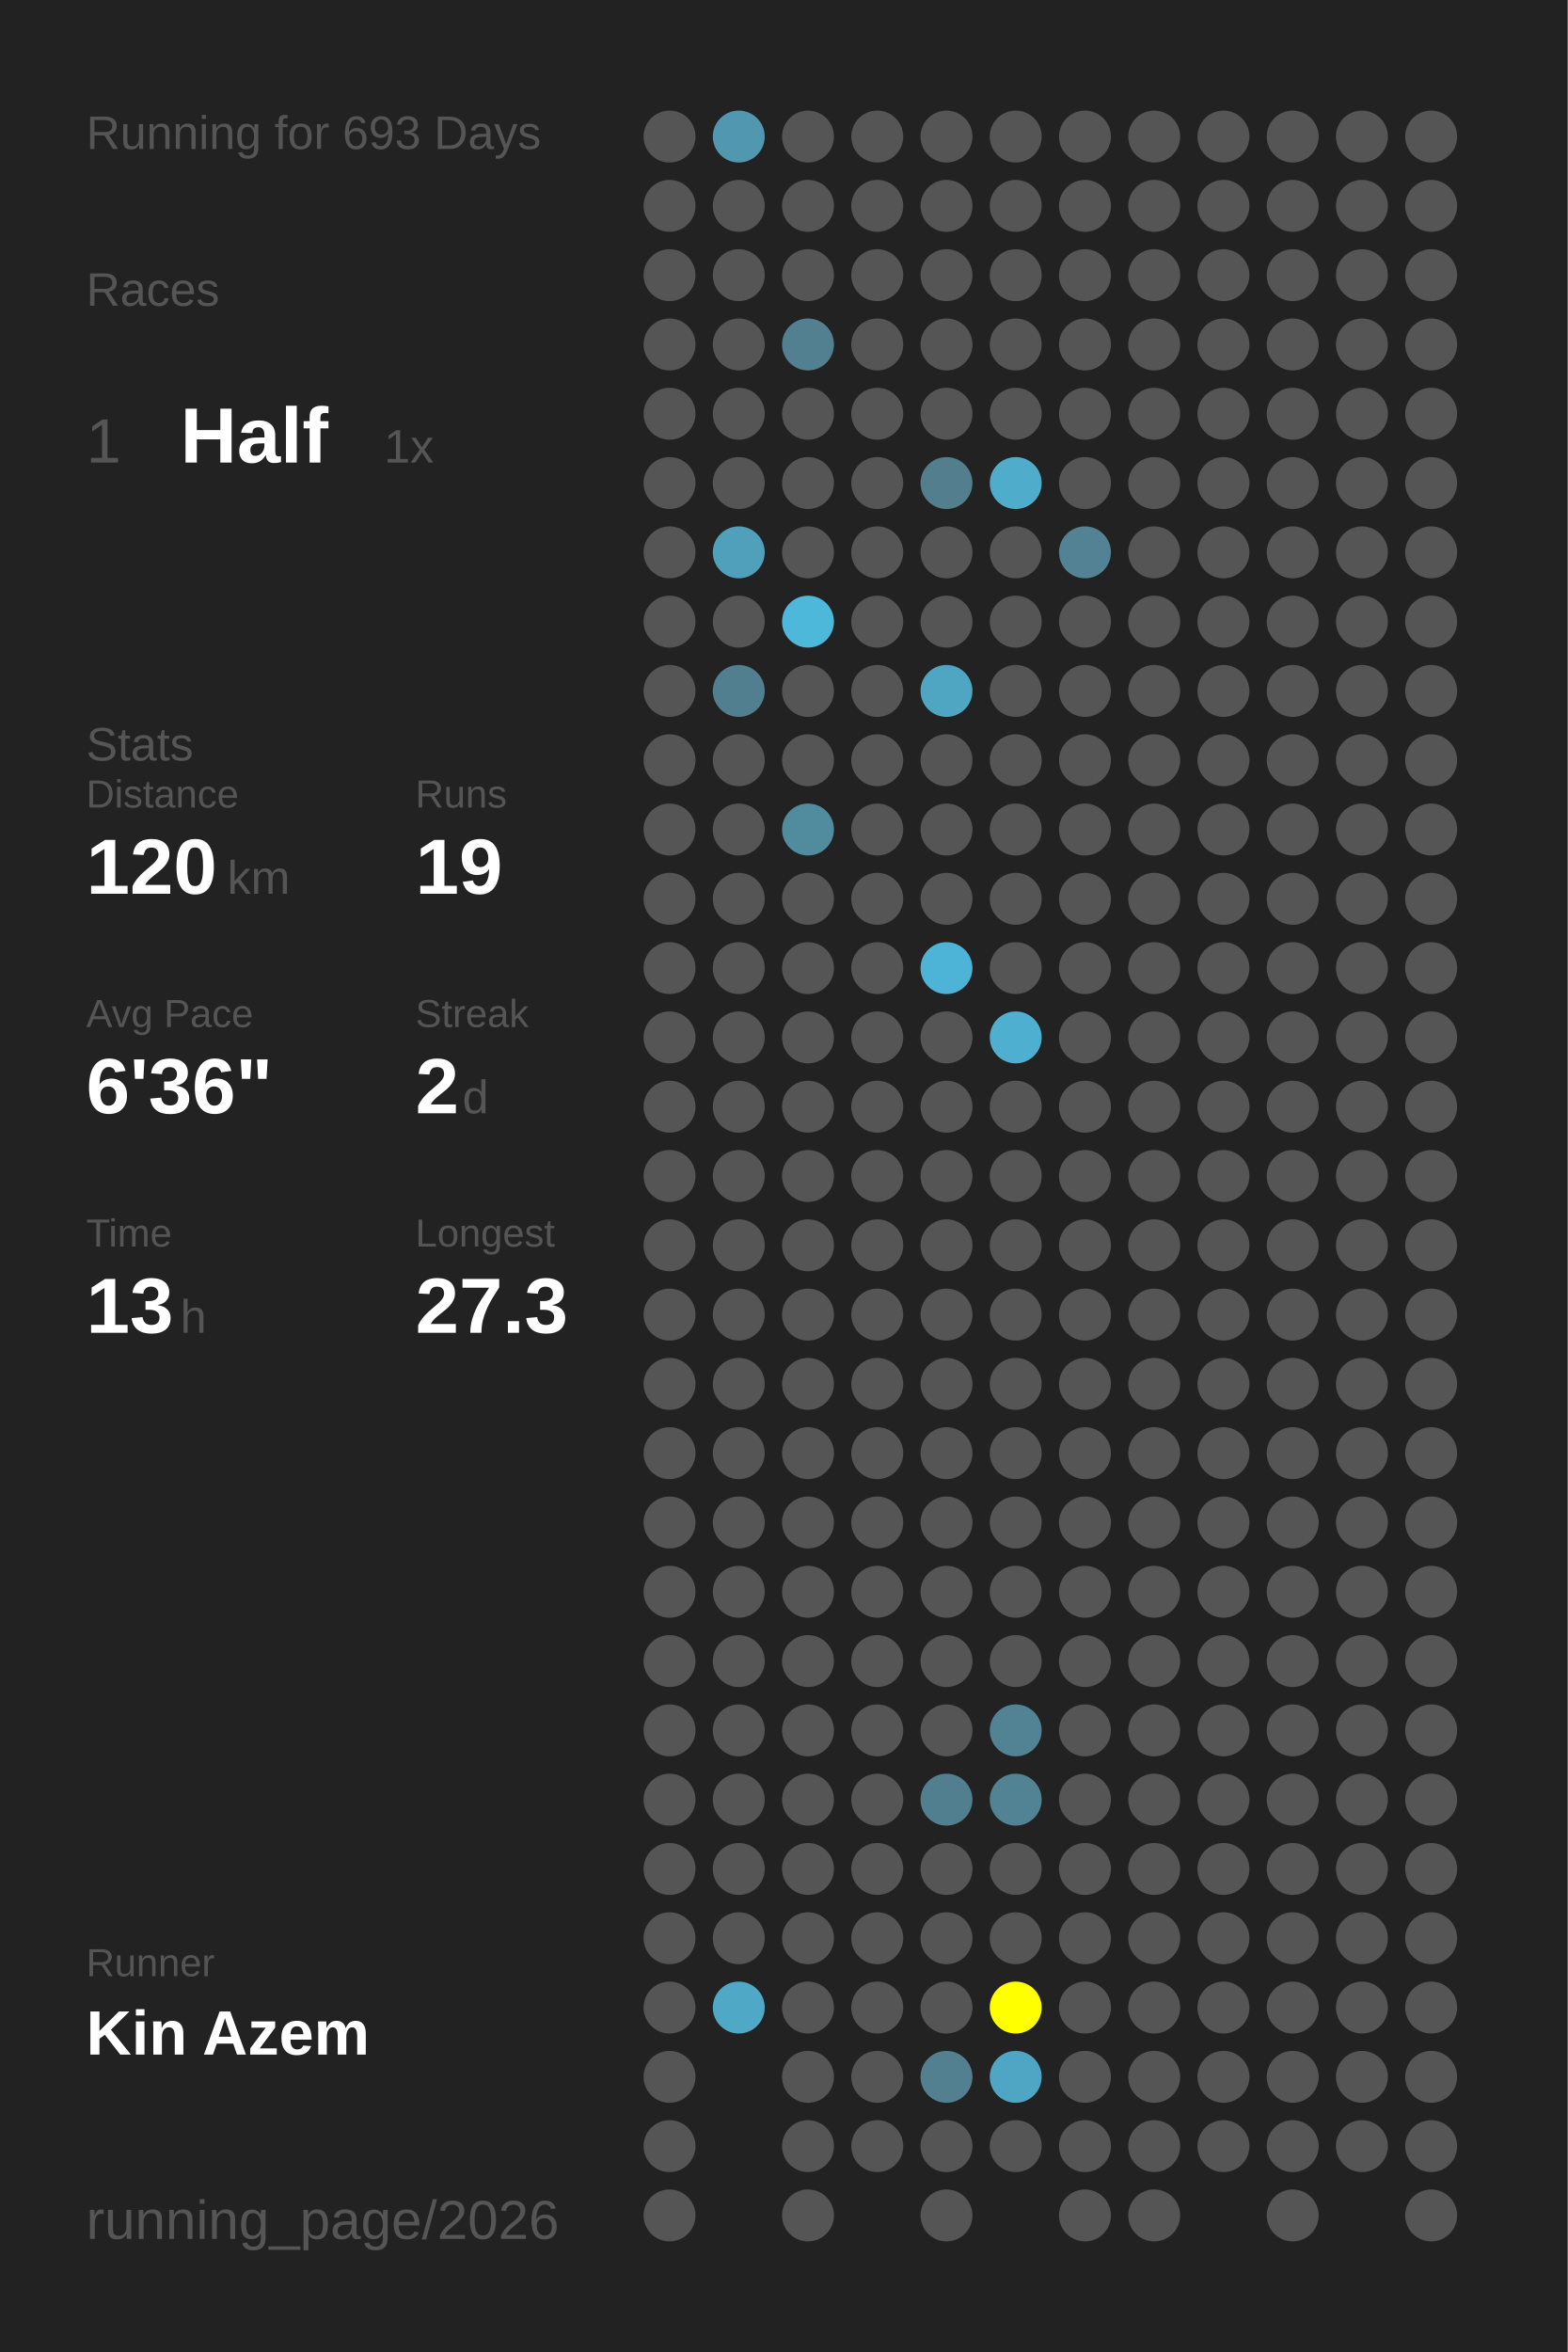
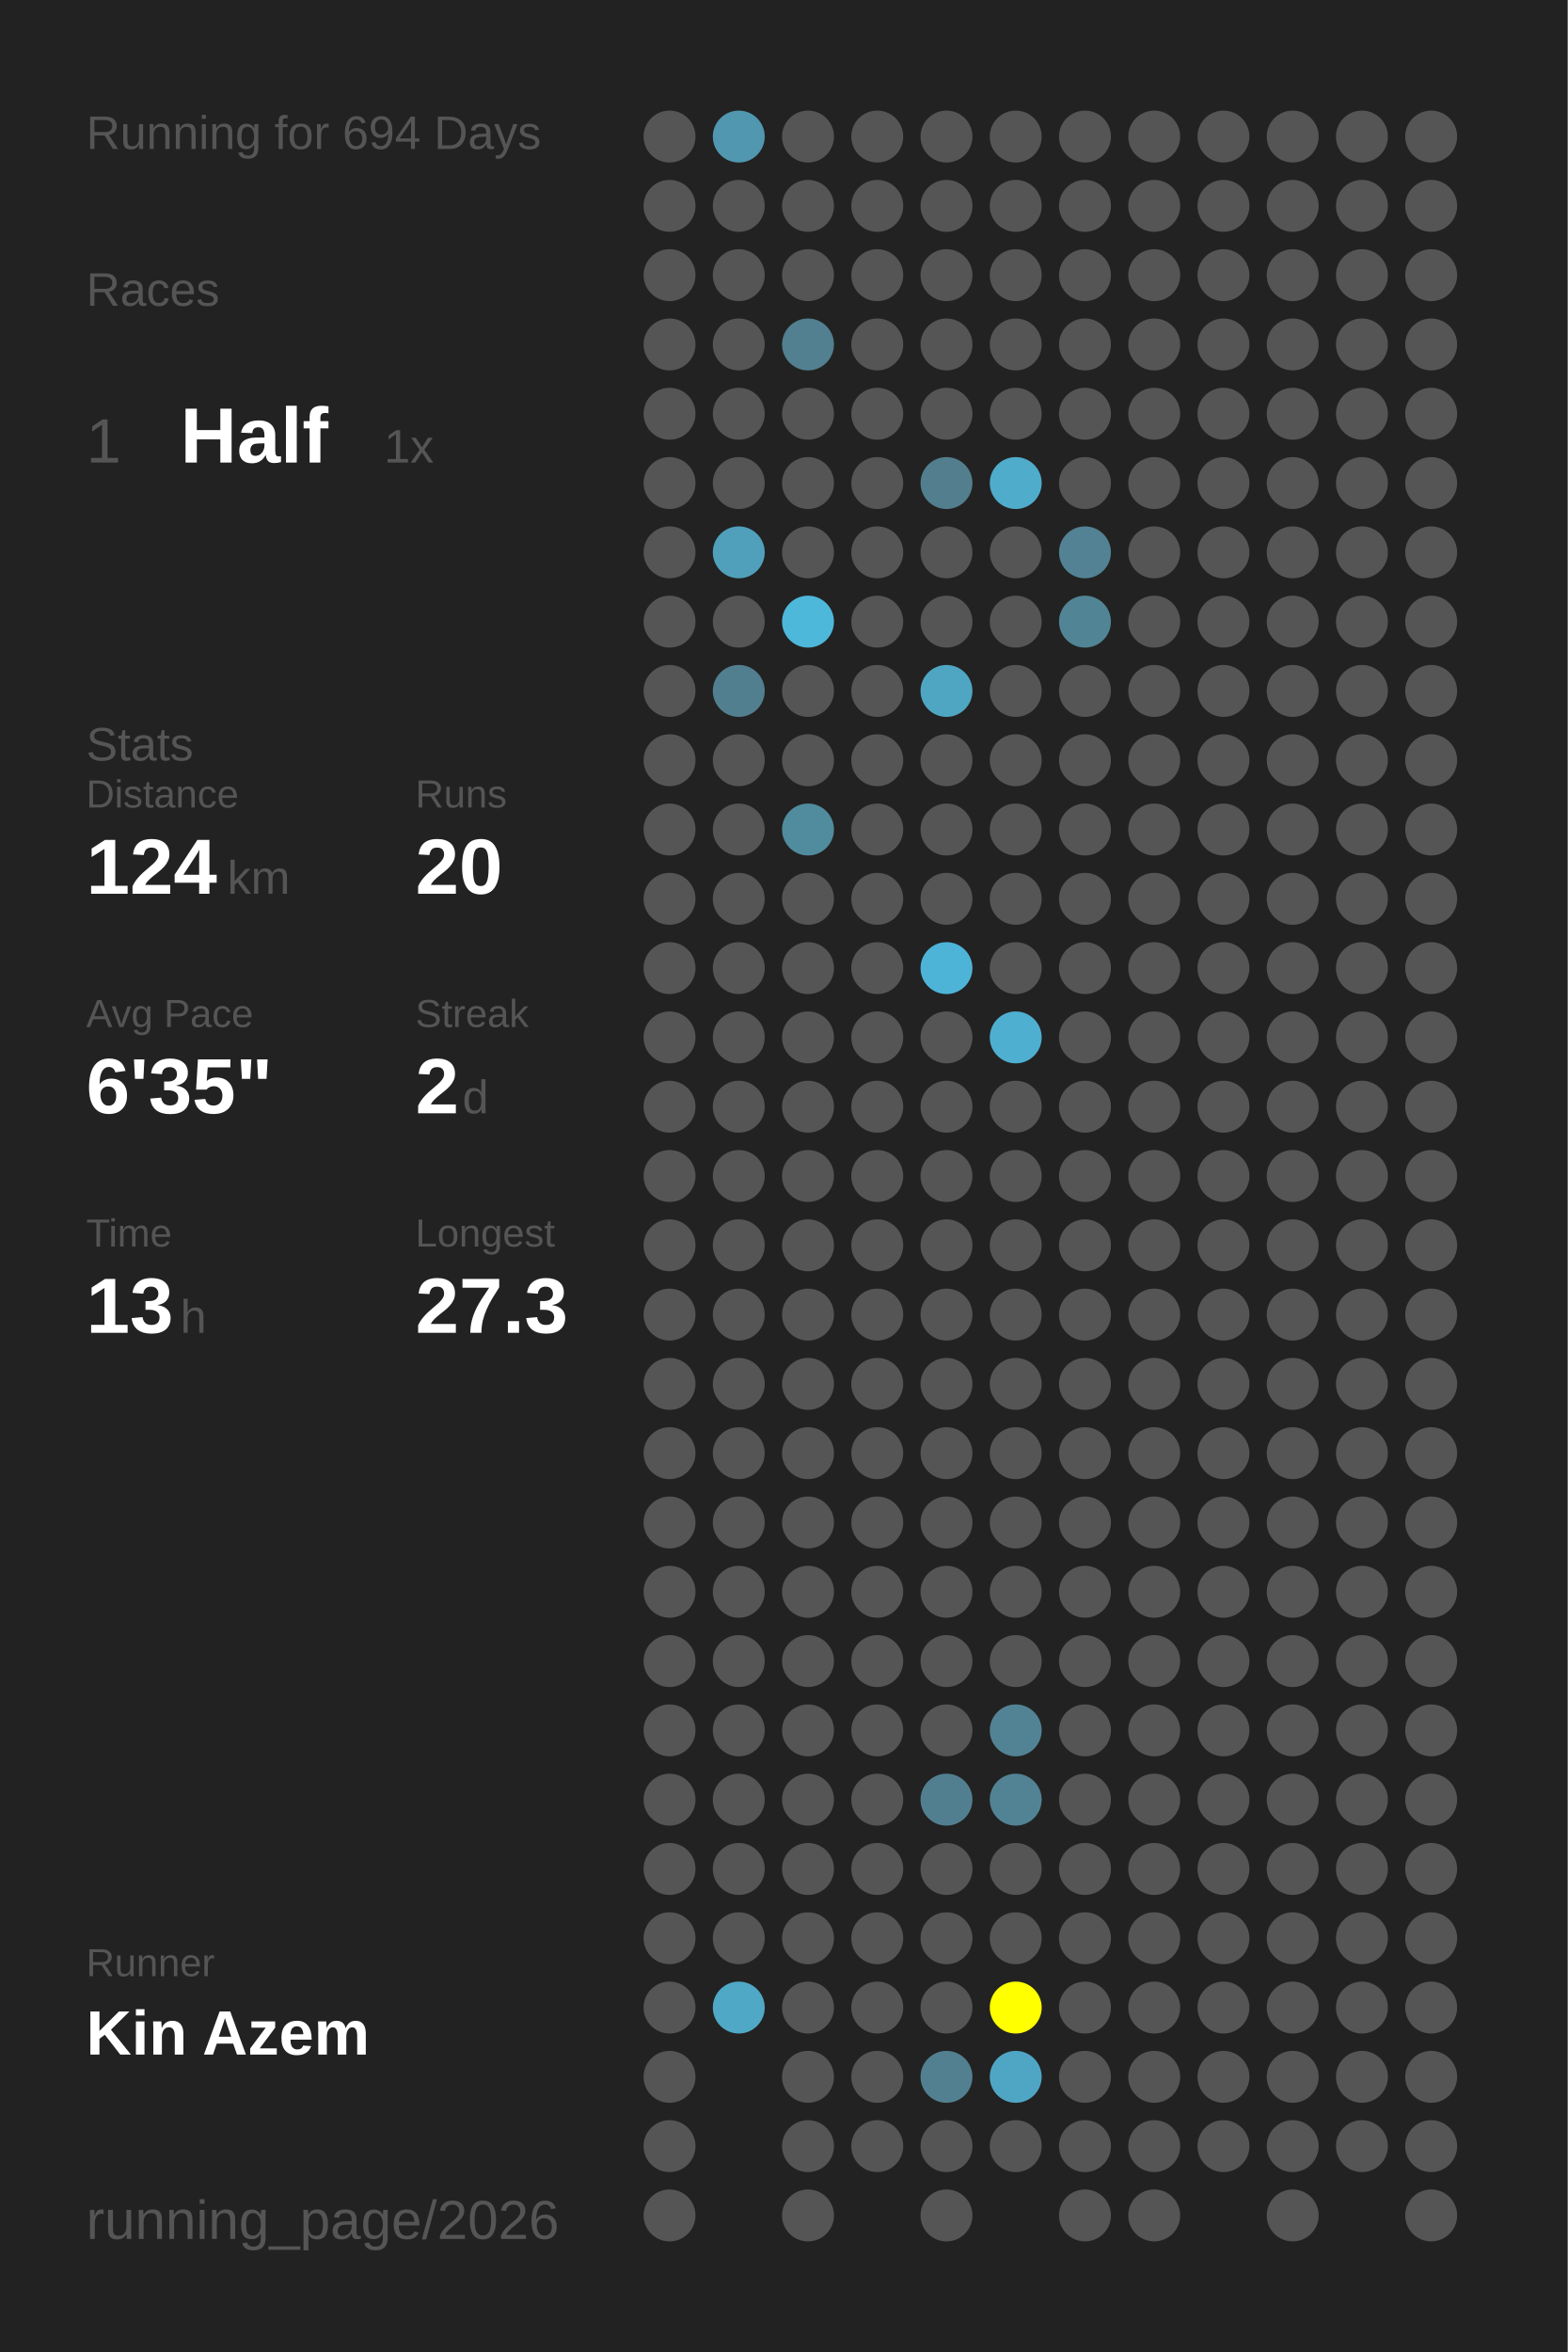
<svg xmlns="http://www.w3.org/2000/svg" baseProfile="full" height="300mm" version="1.1" viewBox="0,0,200,300" width="200mm">
  <defs />
  <rect fill="#222222" height="300" width="200" x="0" y="0" />
-   <text fill="#555555" style="font-size:6px; font-family:Arial;" x="11" y="19">Running for 693 Days</text>
+   <text fill="#555555" style="font-size:6px; font-family:Arial;" x="11" y="19">Running for 694 Days</text>
  <text fill="#555555" style="font-size:6px; font-family:Arial;" x="11" y="39">Races</text>
  <text fill="#555555" style="font-size:8px; font-family:Arial;" x="11" y="59">1</text>
  <text fill="#FFFFFF" style="font-size:10px; font-family:Arial; font-weight:bold;" x="23" y="59">Half</text>
  <text fill="#555555" style="font-size:6px; font-family:Arial;" x="49" y="59">1x</text>
  <text fill="#555555" style="font-size:6px; font-family:Arial;" x="11" y="97">Stats</text>
  <text fill="#555555" style="font-size:5px; font-family:Arial;" x="11" y="103">Distance</text>
-   <text fill="#FFFFFF" style="font-size:10px; font-family:Arial; font-weight:bold;" x="11" y="114">120</text>
+   <text fill="#FFFFFF" style="font-size:10px; font-family:Arial; font-weight:bold;" x="11" y="114">124</text>
  <text fill="#555555" style="font-size:6px; font-family:Arial;" x="29" y="114">km</text>
  <text fill="#555555" style="font-size:5px; font-family:Arial;" x="53" y="103">Runs</text>
-   <text fill="#FFFFFF" style="font-size:10px; font-family:Arial; font-weight:bold;" x="53" y="114">19</text>
+   <text fill="#FFFFFF" style="font-size:10px; font-family:Arial; font-weight:bold;" x="53" y="114">20</text>
  <text fill="#555555" style="font-size:5px; font-family:Arial;" x="11" y="131">Avg Pace</text>
-   <text fill="#FFFFFF" style="font-size:10px; font-family:Arial; font-weight:bold;" x="11" y="142">6'36"</text>
+   <text fill="#FFFFFF" style="font-size:10px; font-family:Arial; font-weight:bold;" x="11" y="142">6'35"</text>
  <text fill="#555555" style="font-size:5px; font-family:Arial;" x="53" y="131">Streak</text>
  <text fill="#FFFFFF" style="font-size:10px; font-family:Arial; font-weight:bold;" x="53" y="142">2</text>
  <text fill="#555555" style="font-size:6px; font-family:Arial;" x="59" y="142">d</text>
  <text fill="#555555" style="font-size:5px; font-family:Arial;" x="11" y="159">Time</text>
  <text fill="#FFFFFF" style="font-size:10px; font-family:Arial; font-weight:bold;" x="11" y="170">13</text>
  <text fill="#555555" style="font-size:6px; font-family:Arial;" x="23" y="170">h</text>
  <text fill="#555555" style="font-size:5px; font-family:Arial;" x="53" y="159">Longest</text>
  <text fill="#FFFFFF" style="font-size:10px; font-family:Arial; font-weight:bold;" x="53" y="170">27.3</text>
  <text fill="#555555" style="font-size:5px; font-family:Arial;" x="11" y="252.065">Runner</text>
  <text fill="#FFFFFF" style="font-size:8px; font-family:Arial; font-weight:bold;" x="11" y="262.065">Kin Azem</text>
  <text fill="#555555" style="font-size:7px; font-family:Arial;" x="11" y="285.581">running_page/2026</text>
  <circle cx="85.417" cy="17.419" fill="#555555" r="3.312" />
  <circle cx="85.417" cy="26.258" fill="#555555" r="3.312" />
  <circle cx="85.417" cy="35.097" fill="#555555" r="3.312" />
  <circle cx="85.417" cy="43.935" fill="#555555" r="3.312" />
  <circle cx="85.417" cy="52.774" fill="#555555" r="3.312" />
  <circle cx="85.417" cy="61.613" fill="#555555" r="3.312" />
  <circle cx="85.417" cy="70.452" fill="#555555" r="3.312" />
  <circle cx="85.417" cy="79.29" fill="#555555" r="3.312" />
  <circle cx="85.417" cy="88.129" fill="#555555" r="3.312" />
  <circle cx="85.417" cy="96.968" fill="#555555" r="3.312" />
  <circle cx="85.417" cy="105.806" fill="#555555" r="3.312" />
  <circle cx="85.417" cy="114.645" fill="#555555" r="3.312" />
  <circle cx="85.417" cy="123.484" fill="#555555" r="3.312" />
  <circle cx="85.417" cy="132.323" fill="#555555" r="3.312" />
  <circle cx="85.417" cy="141.161" fill="#555555" r="3.312" />
  <circle cx="85.417" cy="150" fill="#555555" r="3.312" />
  <circle cx="85.417" cy="158.839" fill="#555555" r="3.312" />
  <circle cx="85.417" cy="167.677" fill="#555555" r="3.312" />
  <circle cx="85.417" cy="176.516" fill="#555555" r="3.312" />
  <circle cx="85.417" cy="185.355" fill="#555555" r="3.312" />
  <circle cx="85.417" cy="194.194" fill="#555555" r="3.312" />
  <circle cx="85.417" cy="203.032" fill="#555555" r="3.312" />
  <circle cx="85.417" cy="211.871" fill="#555555" r="3.312" />
  <circle cx="85.417" cy="220.71" fill="#555555" r="3.312" />
  <circle cx="85.417" cy="229.548" fill="#555555" r="3.312" />
  <circle cx="85.417" cy="238.387" fill="#555555" r="3.312" />
  <circle cx="85.417" cy="247.226" fill="#555555" r="3.312" />
  <circle cx="85.417" cy="256.065" fill="#555555" r="3.312" />
  <circle cx="85.417" cy="264.903" fill="#555555" r="3.312" />
  <circle cx="85.417" cy="273.742" fill="#555555" r="3.312" />
  <circle cx="85.417" cy="282.581" fill="#555555" r="3.312" />
  <circle cx="94.25" cy="17.419" fill="#5097af" r="3.312" />
  <circle cx="94.25" cy="26.258" fill="#555555" r="3.312" />
  <circle cx="94.25" cy="35.097" fill="#555555" r="3.312" />
  <circle cx="94.25" cy="43.935" fill="#555555" r="3.312" />
  <circle cx="94.25" cy="52.774" fill="#555555" r="3.312" />
  <circle cx="94.25" cy="61.613" fill="#555555" r="3.312" />
  <circle cx="94.25" cy="70.452" fill="#50a0bb" r="3.312" />
  <circle cx="94.25" cy="79.29" fill="#555555" r="3.312" />
  <circle cx="94.25" cy="88.129" fill="#527f8f" r="3.312" />
  <circle cx="94.25" cy="96.968" fill="#555555" r="3.312" />
  <circle cx="94.25" cy="105.806" fill="#555555" r="3.312" />
  <circle cx="94.25" cy="114.645" fill="#555555" r="3.312" />
  <circle cx="94.25" cy="123.484" fill="#555555" r="3.312" />
  <circle cx="94.25" cy="132.323" fill="#555555" r="3.312" />
  <circle cx="94.25" cy="141.161" fill="#555555" r="3.312" />
  <circle cx="94.25" cy="150" fill="#555555" r="3.312" />
  <circle cx="94.25" cy="158.839" fill="#555555" r="3.312" />
  <circle cx="94.25" cy="167.677" fill="#555555" r="3.312" />
  <circle cx="94.25" cy="176.516" fill="#555555" r="3.312" />
  <circle cx="94.25" cy="185.355" fill="#555555" r="3.312" />
  <circle cx="94.25" cy="194.194" fill="#555555" r="3.312" />
  <circle cx="94.25" cy="203.032" fill="#555555" r="3.312" />
  <circle cx="94.25" cy="211.871" fill="#555555" r="3.312" />
  <circle cx="94.25" cy="220.71" fill="#555555" r="3.312" />
  <circle cx="94.25" cy="229.548" fill="#555555" r="3.312" />
  <circle cx="94.25" cy="238.387" fill="#555555" r="3.312" />
  <circle cx="94.25" cy="247.226" fill="#555555" r="3.312" />
  <circle cx="94.25" cy="256.065" fill="#4fa8c6" r="3.312" />
  <circle cx="103.083" cy="17.419" fill="#555555" r="3.312" />
  <circle cx="103.083" cy="26.258" fill="#555555" r="3.312" />
  <circle cx="103.083" cy="35.097" fill="#555555" r="3.312" />
  <circle cx="103.083" cy="43.935" fill="#528090" r="3.312" />
  <circle cx="103.083" cy="52.774" fill="#555555" r="3.312" />
  <circle cx="103.083" cy="61.613" fill="#555555" r="3.312" />
  <circle cx="103.083" cy="70.452" fill="#555555" r="3.312" />
  <circle cx="103.083" cy="79.29" fill="#4eb8db" r="3.312" />
  <circle cx="103.083" cy="88.129" fill="#555555" r="3.312" />
  <circle cx="103.083" cy="96.968" fill="#555555" r="3.312" />
  <circle cx="103.083" cy="105.806" fill="#518b9e" r="3.312" />
  <circle cx="103.083" cy="114.645" fill="#555555" r="3.312" />
  <circle cx="103.083" cy="123.484" fill="#555555" r="3.312" />
  <circle cx="103.083" cy="132.323" fill="#555555" r="3.312" />
  <circle cx="103.083" cy="141.161" fill="#555555" r="3.312" />
  <circle cx="103.083" cy="150" fill="#555555" r="3.312" />
  <circle cx="103.083" cy="158.839" fill="#555555" r="3.312" />
  <circle cx="103.083" cy="167.677" fill="#555555" r="3.312" />
  <circle cx="103.083" cy="176.516" fill="#555555" r="3.312" />
  <circle cx="103.083" cy="185.355" fill="#555555" r="3.312" />
  <circle cx="103.083" cy="194.194" fill="#555555" r="3.312" />
  <circle cx="103.083" cy="203.032" fill="#555555" r="3.312" />
  <circle cx="103.083" cy="211.871" fill="#555555" r="3.312" />
  <circle cx="103.083" cy="220.71" fill="#555555" r="3.312" />
  <circle cx="103.083" cy="229.548" fill="#555555" r="3.312" />
  <circle cx="103.083" cy="238.387" fill="#555555" r="3.312" />
  <circle cx="103.083" cy="247.226" fill="#555555" r="3.312" />
  <circle cx="103.083" cy="256.065" fill="#555555" r="3.312" />
  <circle cx="103.083" cy="264.903" fill="#555555" r="3.312" />
  <circle cx="103.083" cy="273.742" fill="#555555" r="3.312" />
  <circle cx="103.083" cy="282.581" fill="#555555" r="3.312" />
  <circle cx="111.917" cy="17.419" fill="#555555" r="3.312" />
  <circle cx="111.917" cy="26.258" fill="#555555" r="3.312" />
  <circle cx="111.917" cy="35.097" fill="#555555" r="3.312" />
  <circle cx="111.917" cy="43.935" fill="#555555" r="3.312" />
  <circle cx="111.917" cy="52.774" fill="#555555" r="3.312" />
  <circle cx="111.917" cy="61.613" fill="#555555" r="3.312" />
  <circle cx="111.917" cy="70.452" fill="#555555" r="3.312" />
  <circle cx="111.917" cy="79.29" fill="#555555" r="3.312" />
  <circle cx="111.917" cy="88.129" fill="#555555" r="3.312" />
  <circle cx="111.917" cy="96.968" fill="#555555" r="3.312" />
  <circle cx="111.917" cy="105.806" fill="#555555" r="3.312" />
  <circle cx="111.917" cy="114.645" fill="#555555" r="3.312" />
  <circle cx="111.917" cy="123.484" fill="#555555" r="3.312" />
  <circle cx="111.917" cy="132.323" fill="#555555" r="3.312" />
  <circle cx="111.917" cy="141.161" fill="#555555" r="3.312" />
  <circle cx="111.917" cy="150" fill="#555555" r="3.312" />
  <circle cx="111.917" cy="158.839" fill="#555555" r="3.312" />
  <circle cx="111.917" cy="167.677" fill="#555555" r="3.312" />
  <circle cx="111.917" cy="176.516" fill="#555555" r="3.312" />
  <circle cx="111.917" cy="185.355" fill="#555555" r="3.312" />
  <circle cx="111.917" cy="194.194" fill="#555555" r="3.312" />
  <circle cx="111.917" cy="203.032" fill="#555555" r="3.312" />
  <circle cx="111.917" cy="211.871" fill="#555555" r="3.312" />
  <circle cx="111.917" cy="220.71" fill="#555555" r="3.312" />
  <circle cx="111.917" cy="229.548" fill="#555555" r="3.312" />
  <circle cx="111.917" cy="238.387" fill="#555555" r="3.312" />
  <circle cx="111.917" cy="247.226" fill="#555555" r="3.312" />
  <circle cx="111.917" cy="256.065" fill="#555555" r="3.312" />
  <circle cx="111.917" cy="264.903" fill="#555555" r="3.312" />
  <circle cx="111.917" cy="273.742" fill="#555555" r="3.312" />
  <circle cx="120.75" cy="17.419" fill="#555555" r="3.312" />
  <circle cx="120.75" cy="26.258" fill="#555555" r="3.312" />
  <circle cx="120.75" cy="35.097" fill="#555555" r="3.312" />
  <circle cx="120.75" cy="43.935" fill="#555555" r="3.312" />
  <circle cx="120.75" cy="52.774" fill="#555555" r="3.312" />
  <circle cx="120.75" cy="61.613" fill="#527e8d" r="3.312" />
  <circle cx="120.75" cy="70.452" fill="#555555" r="3.312" />
  <circle cx="120.75" cy="79.29" fill="#555555" r="3.312" />
  <circle cx="120.75" cy="88.129" fill="#4fa6c3" r="3.312" />
  <circle cx="120.75" cy="96.968" fill="#555555" r="3.312" />
  <circle cx="120.75" cy="105.806" fill="#555555" r="3.312" />
  <circle cx="120.75" cy="114.645" fill="#555555" r="3.312" />
  <circle cx="120.75" cy="123.484" fill="#4eb4d7" r="3.312" />
  <circle cx="120.75" cy="132.323" fill="#555555" r="3.312" />
  <circle cx="120.75" cy="141.161" fill="#555555" r="3.312" />
  <circle cx="120.75" cy="150" fill="#555555" r="3.312" />
  <circle cx="120.75" cy="158.839" fill="#555555" r="3.312" />
  <circle cx="120.75" cy="167.677" fill="#555555" r="3.312" />
  <circle cx="120.75" cy="176.516" fill="#555555" r="3.312" />
  <circle cx="120.75" cy="185.355" fill="#555555" r="3.312" />
  <circle cx="120.75" cy="194.194" fill="#555555" r="3.312" />
  <circle cx="120.75" cy="203.032" fill="#555555" r="3.312" />
  <circle cx="120.75" cy="211.871" fill="#555555" r="3.312" />
  <circle cx="120.75" cy="220.71" fill="#555555" r="3.312" />
  <circle cx="120.75" cy="229.548" fill="#527f8f" r="3.312" />
  <circle cx="120.75" cy="238.387" fill="#555555" r="3.312" />
  <circle cx="120.75" cy="247.226" fill="#555555" r="3.312" />
  <circle cx="120.75" cy="256.065" fill="#555555" r="3.312" />
  <circle cx="120.75" cy="264.903" fill="#528090" r="3.312" />
  <circle cx="120.75" cy="273.742" fill="#555555" r="3.312" />
  <circle cx="120.75" cy="282.581" fill="#555555" r="3.312" />
  <circle cx="129.583" cy="17.419" fill="#555555" r="3.312" />
  <circle cx="129.583" cy="26.258" fill="#555555" r="3.312" />
  <circle cx="129.583" cy="35.097" fill="#555555" r="3.312" />
  <circle cx="129.583" cy="43.935" fill="#555555" r="3.312" />
  <circle cx="129.583" cy="52.774" fill="#555555" r="3.312" />
  <circle cx="129.583" cy="61.613" fill="#4faccb" r="3.312" />
  <circle cx="129.583" cy="70.452" fill="#555555" r="3.312" />
  <circle cx="129.583" cy="79.29" fill="#555555" r="3.312" />
  <circle cx="129.583" cy="88.129" fill="#555555" r="3.312" />
  <circle cx="129.583" cy="96.968" fill="#555555" r="3.312" />
  <circle cx="129.583" cy="105.806" fill="#555555" r="3.312" />
  <circle cx="129.583" cy="114.645" fill="#555555" r="3.312" />
  <circle cx="129.583" cy="123.484" fill="#555555" r="3.312" />
  <circle cx="129.583" cy="132.323" fill="#4fafd0" r="3.312" />
  <circle cx="129.583" cy="141.161" fill="#555555" r="3.312" />
  <circle cx="129.583" cy="150" fill="#555555" r="3.312" />
  <circle cx="129.583" cy="158.839" fill="#555555" r="3.312" />
  <circle cx="129.583" cy="167.677" fill="#555555" r="3.312" />
  <circle cx="129.583" cy="176.516" fill="#555555" r="3.312" />
  <circle cx="129.583" cy="185.355" fill="#555555" r="3.312" />
  <circle cx="129.583" cy="194.194" fill="#555555" r="3.312" />
  <circle cx="129.583" cy="203.032" fill="#555555" r="3.312" />
  <circle cx="129.583" cy="211.871" fill="#555555" r="3.312" />
  <circle cx="129.583" cy="220.71" fill="#528394" r="3.312" />
  <circle cx="129.583" cy="229.548" fill="#528394" r="3.312" />
  <circle cx="129.583" cy="238.387" fill="#555555" r="3.312" />
  <circle cx="129.583" cy="247.226" fill="#555555" r="3.312" />
  <circle cx="129.583" cy="256.065" fill="#FFFF00" r="3.312" />
  <circle cx="129.583" cy="264.903" fill="#4fa6c4" r="3.312" />
  <circle cx="129.583" cy="273.742" fill="#555555" r="3.312" />
  <circle cx="138.417" cy="17.419" fill="#555555" r="3.312" />
  <circle cx="138.417" cy="26.258" fill="#555555" r="3.312" />
  <circle cx="138.417" cy="35.097" fill="#555555" r="3.312" />
  <circle cx="138.417" cy="43.935" fill="#555555" r="3.312" />
  <circle cx="138.417" cy="52.774" fill="#555555" r="3.312" />
  <circle cx="138.417" cy="61.613" fill="#555555" r="3.312" />
  <circle cx="138.417" cy="70.452" fill="#528293" r="3.312" />
-   <circle cx="138.417" cy="79.29" fill="#555555" r="3.312" />
+   <circle cx="138.417" cy="79.29" fill="#518495" r="3.312" />
  <circle cx="138.417" cy="88.129" fill="#555555" r="3.312" />
  <circle cx="138.417" cy="96.968" fill="#555555" r="3.312" />
  <circle cx="138.417" cy="105.806" fill="#555555" r="3.312" />
  <circle cx="138.417" cy="114.645" fill="#555555" r="3.312" />
  <circle cx="138.417" cy="123.484" fill="#555555" r="3.312" />
  <circle cx="138.417" cy="132.323" fill="#555555" r="3.312" />
  <circle cx="138.417" cy="141.161" fill="#555555" r="3.312" />
  <circle cx="138.417" cy="150" fill="#555555" r="3.312" />
  <circle cx="138.417" cy="158.839" fill="#555555" r="3.312" />
  <circle cx="138.417" cy="167.677" fill="#555555" r="3.312" />
  <circle cx="138.417" cy="176.516" fill="#555555" r="3.312" />
  <circle cx="138.417" cy="185.355" fill="#555555" r="3.312" />
  <circle cx="138.417" cy="194.194" fill="#555555" r="3.312" />
  <circle cx="138.417" cy="203.032" fill="#555555" r="3.312" />
  <circle cx="138.417" cy="211.871" fill="#555555" r="3.312" />
  <circle cx="138.417" cy="220.71" fill="#555555" r="3.312" />
  <circle cx="138.417" cy="229.548" fill="#555555" r="3.312" />
  <circle cx="138.417" cy="238.387" fill="#555555" r="3.312" />
  <circle cx="138.417" cy="247.226" fill="#555555" r="3.312" />
  <circle cx="138.417" cy="256.065" fill="#555555" r="3.312" />
  <circle cx="138.417" cy="264.903" fill="#555555" r="3.312" />
  <circle cx="138.417" cy="273.742" fill="#555555" r="3.312" />
  <circle cx="138.417" cy="282.581" fill="#555555" r="3.312" />
  <circle cx="147.25" cy="17.419" fill="#555555" r="3.312" />
  <circle cx="147.25" cy="26.258" fill="#555555" r="3.312" />
  <circle cx="147.25" cy="35.097" fill="#555555" r="3.312" />
  <circle cx="147.25" cy="43.935" fill="#555555" r="3.312" />
  <circle cx="147.25" cy="52.774" fill="#555555" r="3.312" />
  <circle cx="147.25" cy="61.613" fill="#555555" r="3.312" />
  <circle cx="147.25" cy="70.452" fill="#555555" r="3.312" />
  <circle cx="147.25" cy="79.29" fill="#555555" r="3.312" />
  <circle cx="147.25" cy="88.129" fill="#555555" r="3.312" />
  <circle cx="147.25" cy="96.968" fill="#555555" r="3.312" />
  <circle cx="147.25" cy="105.806" fill="#555555" r="3.312" />
  <circle cx="147.25" cy="114.645" fill="#555555" r="3.312" />
  <circle cx="147.25" cy="123.484" fill="#555555" r="3.312" />
  <circle cx="147.25" cy="132.323" fill="#555555" r="3.312" />
  <circle cx="147.25" cy="141.161" fill="#555555" r="3.312" />
  <circle cx="147.25" cy="150" fill="#555555" r="3.312" />
  <circle cx="147.25" cy="158.839" fill="#555555" r="3.312" />
  <circle cx="147.25" cy="167.677" fill="#555555" r="3.312" />
  <circle cx="147.25" cy="176.516" fill="#555555" r="3.312" />
  <circle cx="147.25" cy="185.355" fill="#555555" r="3.312" />
  <circle cx="147.25" cy="194.194" fill="#555555" r="3.312" />
  <circle cx="147.25" cy="203.032" fill="#555555" r="3.312" />
  <circle cx="147.25" cy="211.871" fill="#555555" r="3.312" />
  <circle cx="147.25" cy="220.71" fill="#555555" r="3.312" />
  <circle cx="147.25" cy="229.548" fill="#555555" r="3.312" />
  <circle cx="147.25" cy="238.387" fill="#555555" r="3.312" />
  <circle cx="147.25" cy="247.226" fill="#555555" r="3.312" />
  <circle cx="147.25" cy="256.065" fill="#555555" r="3.312" />
  <circle cx="147.25" cy="264.903" fill="#555555" r="3.312" />
  <circle cx="147.25" cy="273.742" fill="#555555" r="3.312" />
  <circle cx="147.25" cy="282.581" fill="#555555" r="3.312" />
  <circle cx="156.083" cy="17.419" fill="#555555" r="3.312" />
  <circle cx="156.083" cy="26.258" fill="#555555" r="3.312" />
  <circle cx="156.083" cy="35.097" fill="#555555" r="3.312" />
  <circle cx="156.083" cy="43.935" fill="#555555" r="3.312" />
  <circle cx="156.083" cy="52.774" fill="#555555" r="3.312" />
  <circle cx="156.083" cy="61.613" fill="#555555" r="3.312" />
  <circle cx="156.083" cy="70.452" fill="#555555" r="3.312" />
  <circle cx="156.083" cy="79.29" fill="#555555" r="3.312" />
  <circle cx="156.083" cy="88.129" fill="#555555" r="3.312" />
  <circle cx="156.083" cy="96.968" fill="#555555" r="3.312" />
  <circle cx="156.083" cy="105.806" fill="#555555" r="3.312" />
  <circle cx="156.083" cy="114.645" fill="#555555" r="3.312" />
  <circle cx="156.083" cy="123.484" fill="#555555" r="3.312" />
  <circle cx="156.083" cy="132.323" fill="#555555" r="3.312" />
  <circle cx="156.083" cy="141.161" fill="#555555" r="3.312" />
  <circle cx="156.083" cy="150" fill="#555555" r="3.312" />
  <circle cx="156.083" cy="158.839" fill="#555555" r="3.312" />
  <circle cx="156.083" cy="167.677" fill="#555555" r="3.312" />
  <circle cx="156.083" cy="176.516" fill="#555555" r="3.312" />
  <circle cx="156.083" cy="185.355" fill="#555555" r="3.312" />
  <circle cx="156.083" cy="194.194" fill="#555555" r="3.312" />
  <circle cx="156.083" cy="203.032" fill="#555555" r="3.312" />
  <circle cx="156.083" cy="211.871" fill="#555555" r="3.312" />
  <circle cx="156.083" cy="220.71" fill="#555555" r="3.312" />
  <circle cx="156.083" cy="229.548" fill="#555555" r="3.312" />
  <circle cx="156.083" cy="238.387" fill="#555555" r="3.312" />
  <circle cx="156.083" cy="247.226" fill="#555555" r="3.312" />
  <circle cx="156.083" cy="256.065" fill="#555555" r="3.312" />
  <circle cx="156.083" cy="264.903" fill="#555555" r="3.312" />
  <circle cx="156.083" cy="273.742" fill="#555555" r="3.312" />
  <circle cx="164.917" cy="17.419" fill="#555555" r="3.312" />
  <circle cx="164.917" cy="26.258" fill="#555555" r="3.312" />
  <circle cx="164.917" cy="35.097" fill="#555555" r="3.312" />
  <circle cx="164.917" cy="43.935" fill="#555555" r="3.312" />
  <circle cx="164.917" cy="52.774" fill="#555555" r="3.312" />
  <circle cx="164.917" cy="61.613" fill="#555555" r="3.312" />
  <circle cx="164.917" cy="70.452" fill="#555555" r="3.312" />
  <circle cx="164.917" cy="79.29" fill="#555555" r="3.312" />
  <circle cx="164.917" cy="88.129" fill="#555555" r="3.312" />
  <circle cx="164.917" cy="96.968" fill="#555555" r="3.312" />
  <circle cx="164.917" cy="105.806" fill="#555555" r="3.312" />
  <circle cx="164.917" cy="114.645" fill="#555555" r="3.312" />
  <circle cx="164.917" cy="123.484" fill="#555555" r="3.312" />
  <circle cx="164.917" cy="132.323" fill="#555555" r="3.312" />
  <circle cx="164.917" cy="141.161" fill="#555555" r="3.312" />
  <circle cx="164.917" cy="150" fill="#555555" r="3.312" />
  <circle cx="164.917" cy="158.839" fill="#555555" r="3.312" />
  <circle cx="164.917" cy="167.677" fill="#555555" r="3.312" />
  <circle cx="164.917" cy="176.516" fill="#555555" r="3.312" />
  <circle cx="164.917" cy="185.355" fill="#555555" r="3.312" />
  <circle cx="164.917" cy="194.194" fill="#555555" r="3.312" />
  <circle cx="164.917" cy="203.032" fill="#555555" r="3.312" />
  <circle cx="164.917" cy="211.871" fill="#555555" r="3.312" />
  <circle cx="164.917" cy="220.71" fill="#555555" r="3.312" />
  <circle cx="164.917" cy="229.548" fill="#555555" r="3.312" />
  <circle cx="164.917" cy="238.387" fill="#555555" r="3.312" />
  <circle cx="164.917" cy="247.226" fill="#555555" r="3.312" />
  <circle cx="164.917" cy="256.065" fill="#555555" r="3.312" />
  <circle cx="164.917" cy="264.903" fill="#555555" r="3.312" />
  <circle cx="164.917" cy="273.742" fill="#555555" r="3.312" />
  <circle cx="164.917" cy="282.581" fill="#555555" r="3.312" />
  <circle cx="173.75" cy="17.419" fill="#555555" r="3.312" />
  <circle cx="173.75" cy="26.258" fill="#555555" r="3.312" />
  <circle cx="173.75" cy="35.097" fill="#555555" r="3.312" />
  <circle cx="173.75" cy="43.935" fill="#555555" r="3.312" />
  <circle cx="173.75" cy="52.774" fill="#555555" r="3.312" />
  <circle cx="173.75" cy="61.613" fill="#555555" r="3.312" />
  <circle cx="173.75" cy="70.452" fill="#555555" r="3.312" />
  <circle cx="173.75" cy="79.29" fill="#555555" r="3.312" />
  <circle cx="173.75" cy="88.129" fill="#555555" r="3.312" />
  <circle cx="173.75" cy="96.968" fill="#555555" r="3.312" />
  <circle cx="173.75" cy="105.806" fill="#555555" r="3.312" />
  <circle cx="173.75" cy="114.645" fill="#555555" r="3.312" />
  <circle cx="173.75" cy="123.484" fill="#555555" r="3.312" />
  <circle cx="173.75" cy="132.323" fill="#555555" r="3.312" />
  <circle cx="173.75" cy="141.161" fill="#555555" r="3.312" />
  <circle cx="173.75" cy="150" fill="#555555" r="3.312" />
  <circle cx="173.75" cy="158.839" fill="#555555" r="3.312" />
  <circle cx="173.75" cy="167.677" fill="#555555" r="3.312" />
  <circle cx="173.75" cy="176.516" fill="#555555" r="3.312" />
  <circle cx="173.75" cy="185.355" fill="#555555" r="3.312" />
  <circle cx="173.75" cy="194.194" fill="#555555" r="3.312" />
  <circle cx="173.75" cy="203.032" fill="#555555" r="3.312" />
  <circle cx="173.75" cy="211.871" fill="#555555" r="3.312" />
  <circle cx="173.75" cy="220.71" fill="#555555" r="3.312" />
  <circle cx="173.75" cy="229.548" fill="#555555" r="3.312" />
  <circle cx="173.75" cy="238.387" fill="#555555" r="3.312" />
  <circle cx="173.75" cy="247.226" fill="#555555" r="3.312" />
  <circle cx="173.75" cy="256.065" fill="#555555" r="3.312" />
  <circle cx="173.75" cy="264.903" fill="#555555" r="3.312" />
  <circle cx="173.75" cy="273.742" fill="#555555" r="3.312" />
  <circle cx="182.583" cy="17.419" fill="#555555" r="3.312" />
  <circle cx="182.583" cy="26.258" fill="#555555" r="3.312" />
  <circle cx="182.583" cy="35.097" fill="#555555" r="3.312" />
  <circle cx="182.583" cy="43.935" fill="#555555" r="3.312" />
  <circle cx="182.583" cy="52.774" fill="#555555" r="3.312" />
  <circle cx="182.583" cy="61.613" fill="#555555" r="3.312" />
  <circle cx="182.583" cy="70.452" fill="#555555" r="3.312" />
  <circle cx="182.583" cy="79.29" fill="#555555" r="3.312" />
  <circle cx="182.583" cy="88.129" fill="#555555" r="3.312" />
  <circle cx="182.583" cy="96.968" fill="#555555" r="3.312" />
  <circle cx="182.583" cy="105.806" fill="#555555" r="3.312" />
  <circle cx="182.583" cy="114.645" fill="#555555" r="3.312" />
  <circle cx="182.583" cy="123.484" fill="#555555" r="3.312" />
  <circle cx="182.583" cy="132.323" fill="#555555" r="3.312" />
  <circle cx="182.583" cy="141.161" fill="#555555" r="3.312" />
  <circle cx="182.583" cy="150" fill="#555555" r="3.312" />
  <circle cx="182.583" cy="158.839" fill="#555555" r="3.312" />
  <circle cx="182.583" cy="167.677" fill="#555555" r="3.312" />
  <circle cx="182.583" cy="176.516" fill="#555555" r="3.312" />
  <circle cx="182.583" cy="185.355" fill="#555555" r="3.312" />
  <circle cx="182.583" cy="194.194" fill="#555555" r="3.312" />
  <circle cx="182.583" cy="203.032" fill="#555555" r="3.312" />
  <circle cx="182.583" cy="211.871" fill="#555555" r="3.312" />
  <circle cx="182.583" cy="220.71" fill="#555555" r="3.312" />
  <circle cx="182.583" cy="229.548" fill="#555555" r="3.312" />
  <circle cx="182.583" cy="238.387" fill="#555555" r="3.312" />
  <circle cx="182.583" cy="247.226" fill="#555555" r="3.312" />
  <circle cx="182.583" cy="256.065" fill="#555555" r="3.312" />
  <circle cx="182.583" cy="264.903" fill="#555555" r="3.312" />
  <circle cx="182.583" cy="273.742" fill="#555555" r="3.312" />
  <circle cx="182.583" cy="282.581" fill="#555555" r="3.312" />
</svg>
